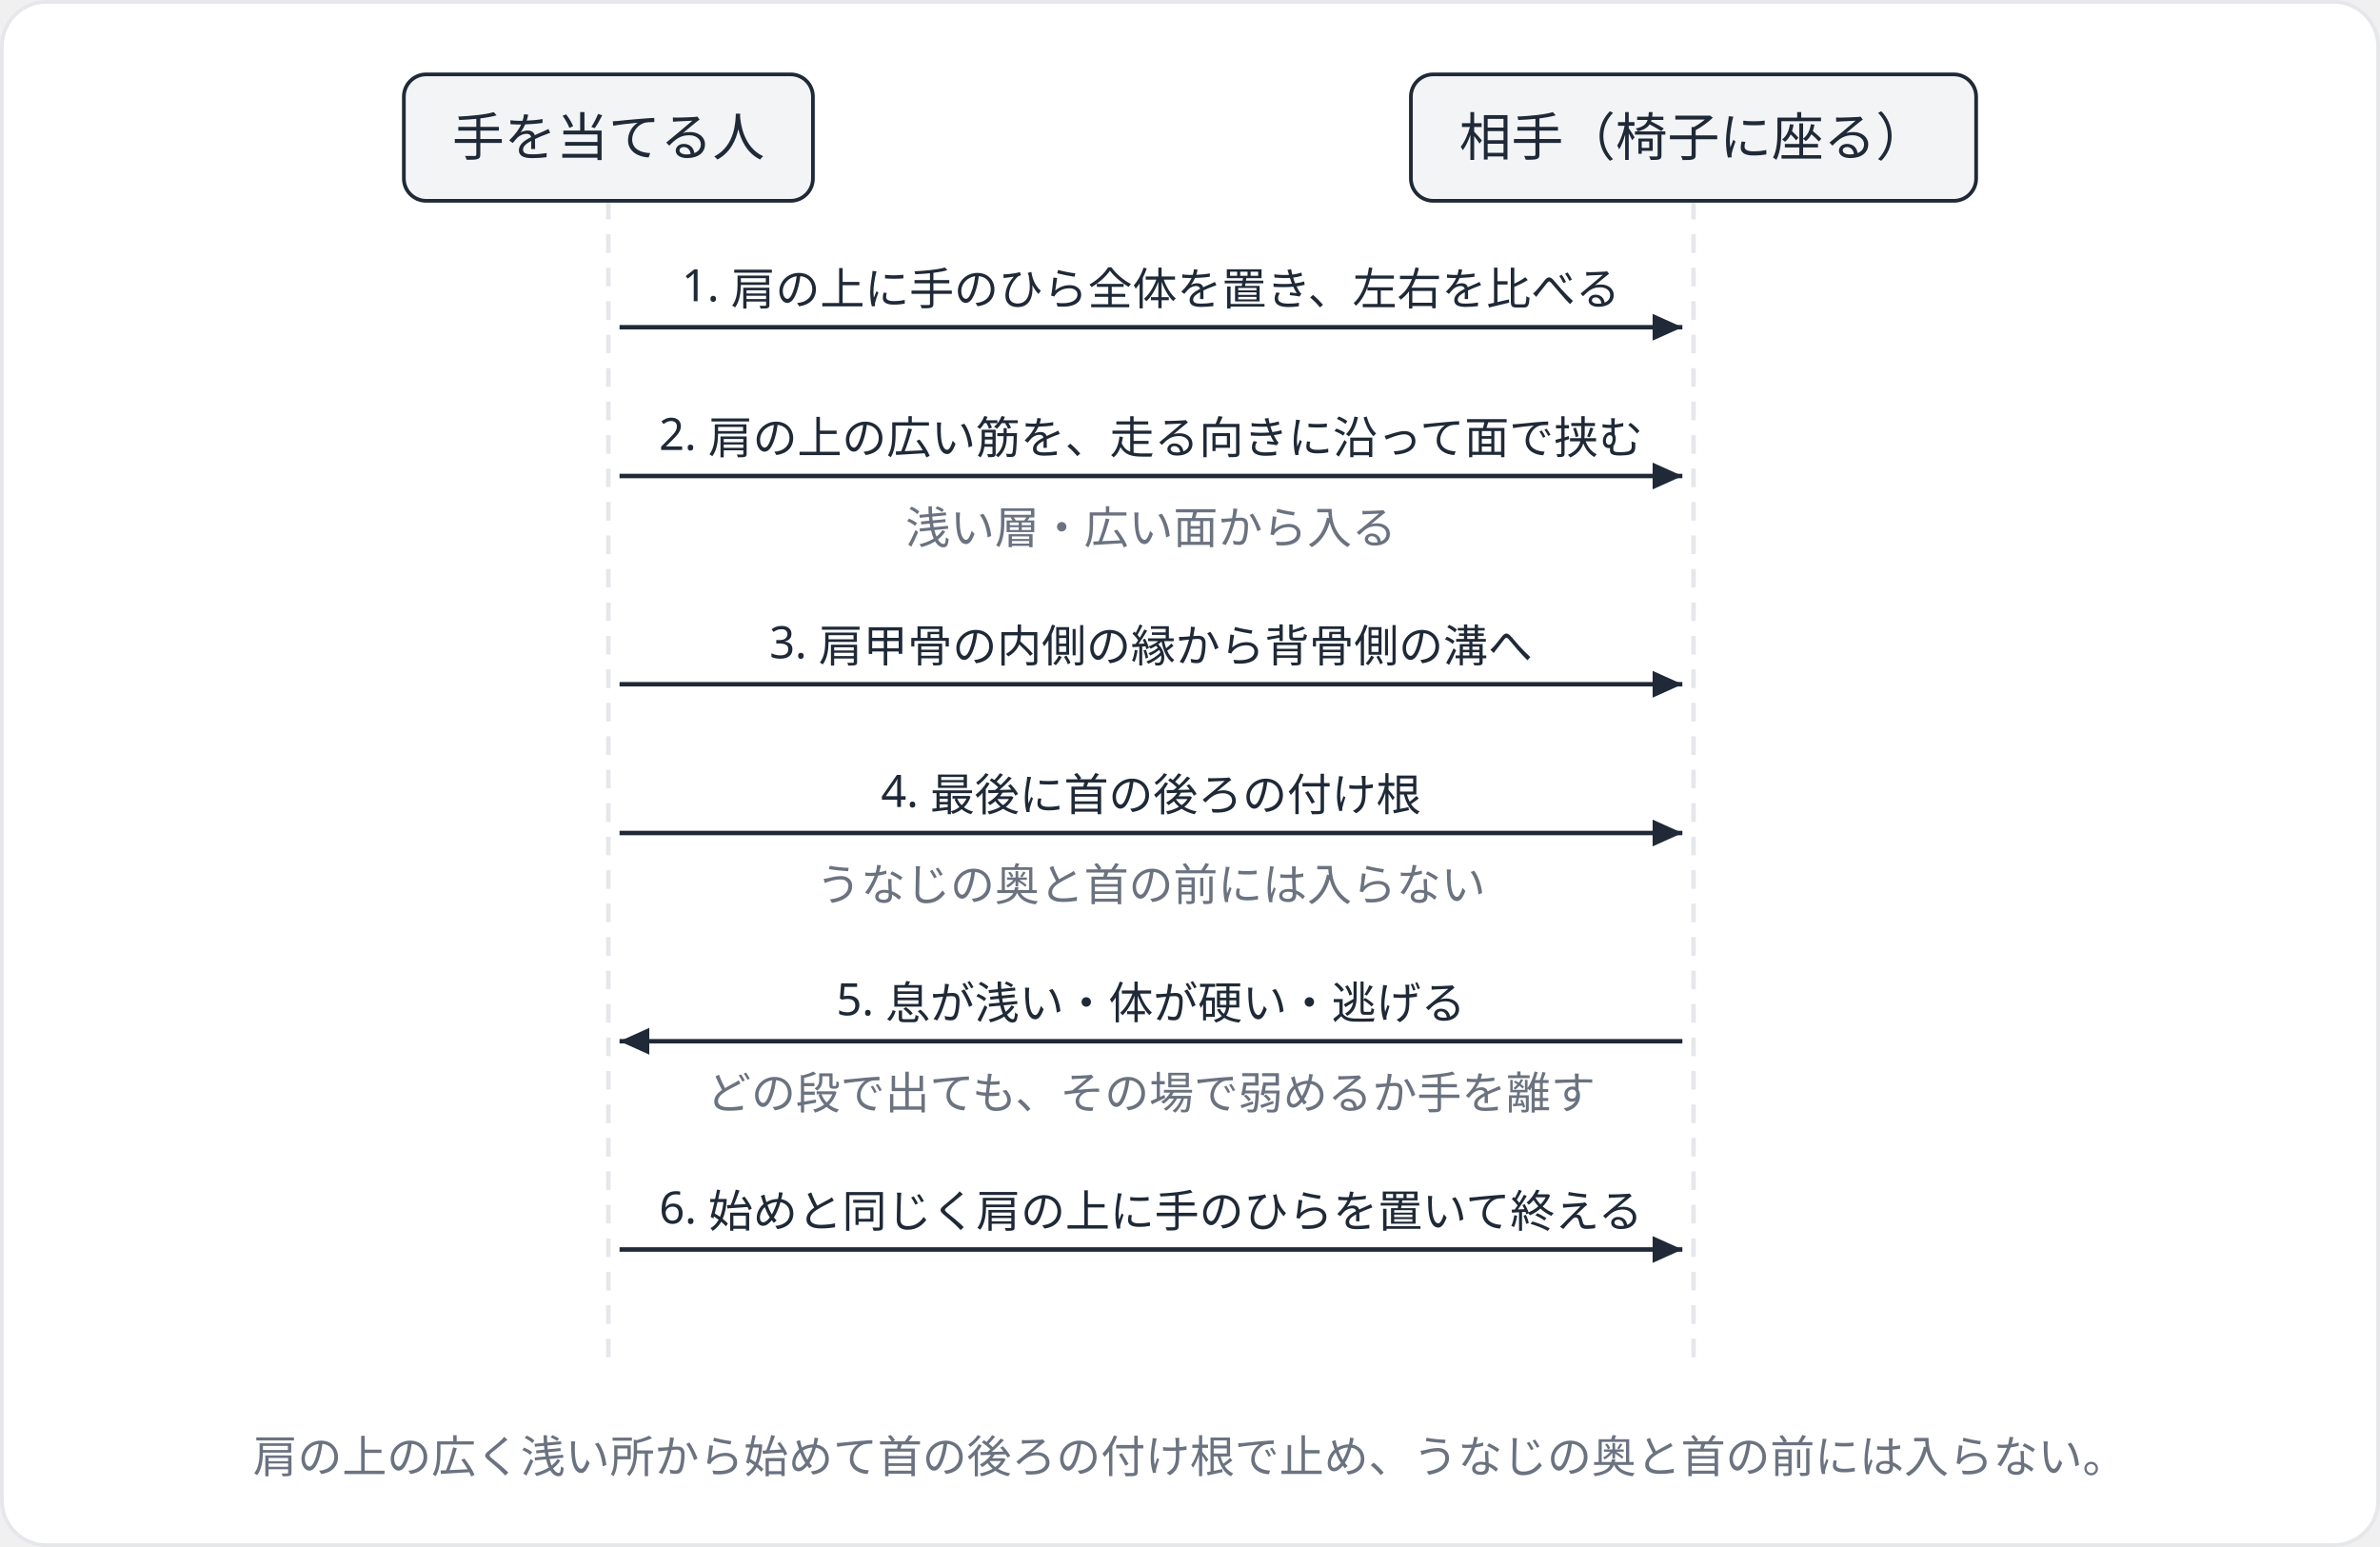
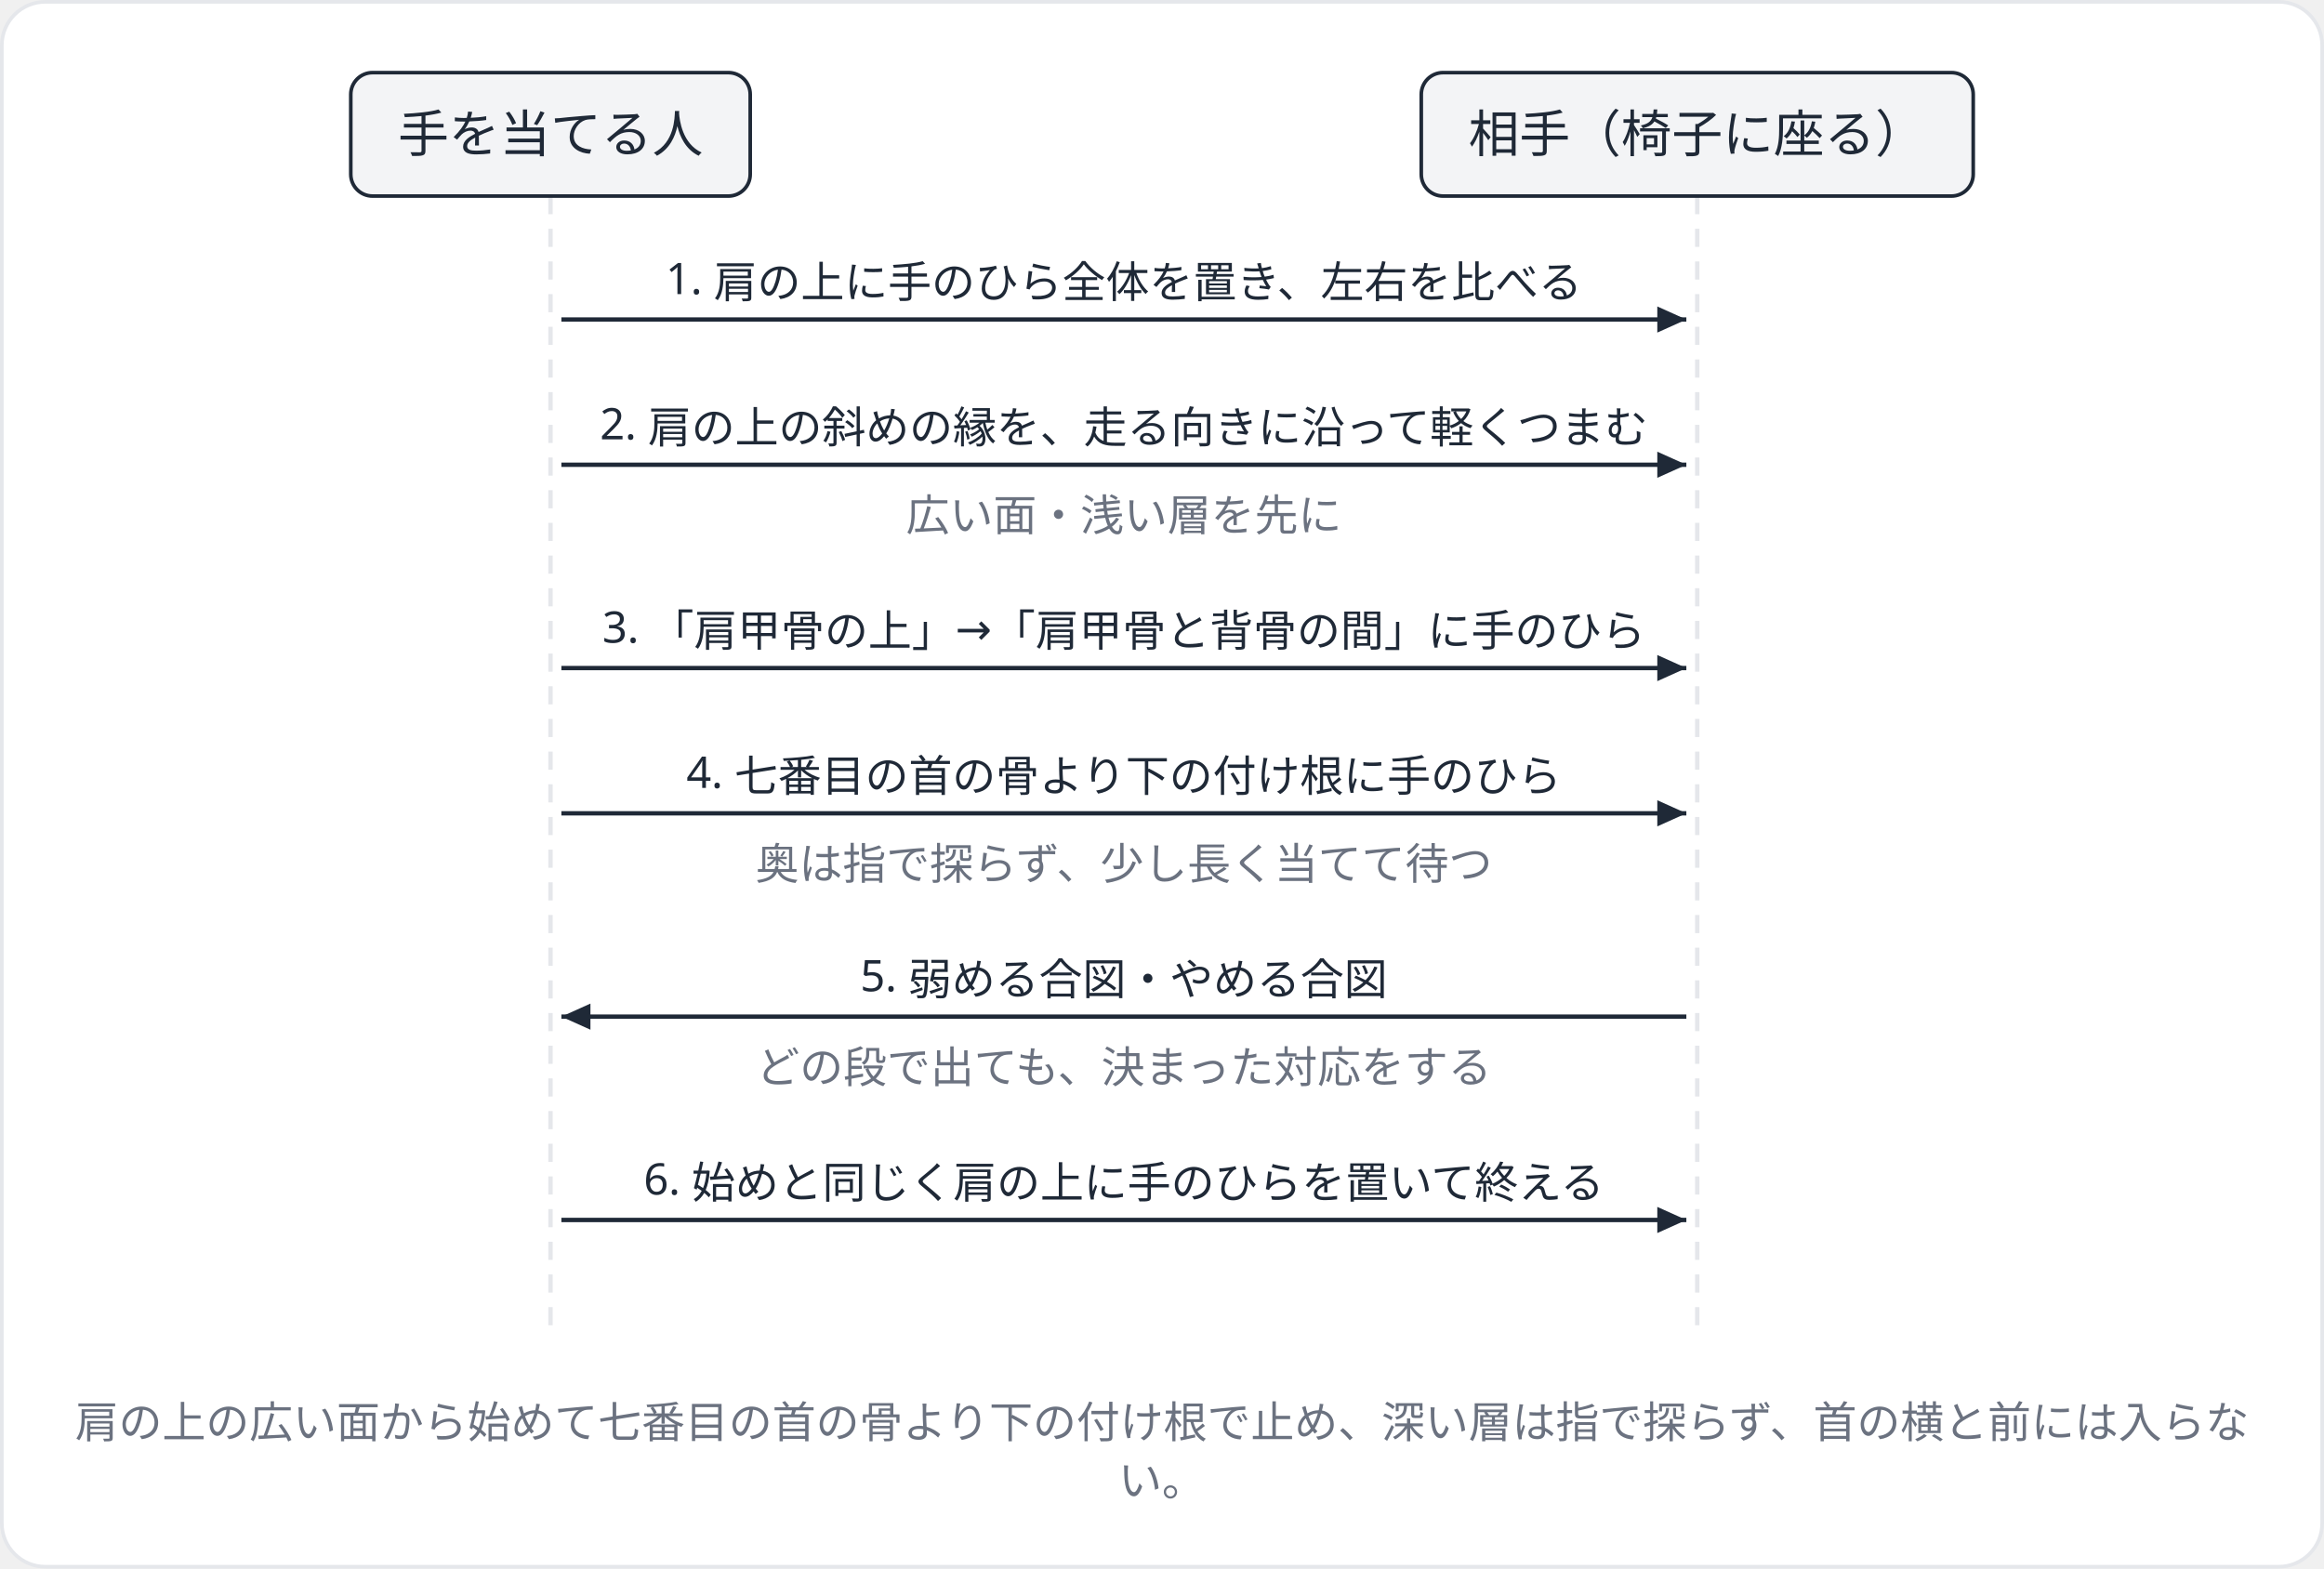
- <svg xmlns="http://www.w3.org/2000/svg" width="640" height="416" viewBox="0 0 640 416" role="img">
-   <rect x="0.5" y="0.5" width="639" height="415" rx="12" fill="#ffffff" stroke="#e5e7eb" stroke-width="1" />
-   <g transform="translate(108.6 20)">
+ <svg xmlns="http://www.w3.org/2000/svg" width="640" height="432" viewBox="0 0 640 432" role="img">
+   <rect x="0.5" y="0.5" width="639" height="431" rx="12" fill="#ffffff" stroke="#e5e7eb" stroke-width="1" />
+   <g transform="translate(96.6 20)">
    <line x1="55" y1="34" x2="55" y2="348" stroke="#e5e7eb" stroke-width="1.2" stroke-dasharray="5 4" />
-     <line x1="346.8" y1="34" x2="346.8" y2="348" stroke="#e5e7eb" stroke-width="1.2" stroke-dasharray="5 4" />
+     <line x1="370.8" y1="34" x2="370.8" y2="348" stroke="#e5e7eb" stroke-width="1.2" stroke-dasharray="5 4" />
    <rect x="0" y="0" width="110" height="34" rx="6" fill="#f3f4f6" stroke="#1f2937" stroke-width="1" />
    <text x="55" y="21.9" font-family="Hiragino Sans, Hiragino Kaku Gothic ProN, Noto Sans JP, Yu Gothic, Meiryo, sans-serif" font-size="14" fill="#1f2937" text-anchor="middle">手を当てる人</text>
-     <rect x="270.8" y="0" width="152" height="34" rx="6" fill="#f3f4f6" stroke="#1f2937" stroke-width="1" />
-     <text x="346.8" y="21.9" font-family="Hiragino Sans, Hiragino Kaku Gothic ProN, Noto Sans JP, Yu Gothic, Meiryo, sans-serif" font-size="14" fill="#1f2937" text-anchor="middle">相手（椅子に座る）</text>
-     <polyline points="58,68 343.8,68" fill="none" stroke="#1f2937" stroke-width="1.2" stroke-linejoin="round" />
-     <polygon points="343.8,68 335.8,71.6 335.8,64.4" fill="#1f2937" />
-     <text x="200.9" y="61" font-family="Hiragino Sans, Hiragino Kaku Gothic ProN, Noto Sans JP, Yu Gothic, Meiryo, sans-serif" font-size="12" fill="#1f2937" text-anchor="middle">1. 肩の上に手のひら全体を置き、左右を比べる</text>
-     <polyline points="58,108 343.8,108" fill="none" stroke="#1f2937" stroke-width="1.2" stroke-linejoin="round" />
-     <polygon points="343.8,108 335.8,111.6 335.8,104.4" fill="#1f2937" />
-     <text x="200.9" y="101" font-family="Hiragino Sans, Hiragino Kaku Gothic ProN, Noto Sans JP, Yu Gothic, Meiryo, sans-serif" font-size="12" fill="#1f2937" text-anchor="middle">2. 肩の上の広い筋を、走る向きに沿って面で挟む</text>
-     <rect x="130.9" y="113" width="140" height="16" rx="3" fill="#ffffff" />
-     <text x="200.9" y="126.2" font-family="Hiragino Sans, Hiragino Kaku Gothic ProN, Noto Sans JP, Yu Gothic, Meiryo, sans-serif" font-size="12" fill="#6b7280" text-anchor="middle">浅い層・広い面から入る</text>
-     <polyline points="58,164 343.8,164" fill="none" stroke="#1f2937" stroke-width="1.2" stroke-linejoin="round" />
-     <polygon points="343.8,164 335.8,167.6 335.8,160.4" fill="#1f2937" />
-     <text x="200.9" y="157" font-family="Hiragino Sans, Hiragino Kaku Gothic ProN, Noto Sans JP, Yu Gothic, Meiryo, sans-serif" font-size="12" fill="#1f2937" text-anchor="middle">3. 肩甲骨の内側の縁から背骨側の溝へ</text>
-     <polyline points="58,204 343.8,204" fill="none" stroke="#1f2937" stroke-width="1.2" stroke-linejoin="round" />
-     <polygon points="343.8,204 335.8,207.6 335.8,200.4" fill="#1f2937" />
-     <text x="200.9" y="197" font-family="Hiragino Sans, Hiragino Kaku Gothic ProN, Noto Sans JP, Yu Gothic, Meiryo, sans-serif" font-size="12" fill="#1f2937" text-anchor="middle">4. 最後に首の後ろの付け根</text>
-     <rect x="106.9" y="209" width="188" height="16" rx="3" fill="#ffffff" />
-     <text x="200.9" y="222.2" font-family="Hiragino Sans, Hiragino Kaku Gothic ProN, Noto Sans JP, Yu Gothic, Meiryo, sans-serif" font-size="12" fill="#6b7280" text-anchor="middle">うなじの奥と首の前には入らない</text>
-     <polyline points="343.8,260 58,260" fill="none" stroke="#1f2937" stroke-width="1.2" stroke-linejoin="round" />
+     <rect x="294.8" y="0" width="152" height="34" rx="6" fill="#f3f4f6" stroke="#1f2937" stroke-width="1" />
+     <text x="370.8" y="21.9" font-family="Hiragino Sans, Hiragino Kaku Gothic ProN, Noto Sans JP, Yu Gothic, Meiryo, sans-serif" font-size="14" fill="#1f2937" text-anchor="middle">相手（椅子に座る）</text>
+     <polyline points="58,68 367.8,68" fill="none" stroke="#1f2937" stroke-width="1.2" stroke-linejoin="round" />
+     <polygon points="367.8,68 359.8,71.6 359.8,64.4" fill="#1f2937" />
+     <text x="212.9" y="61" font-family="Hiragino Sans, Hiragino Kaku Gothic ProN, Noto Sans JP, Yu Gothic, Meiryo, sans-serif" font-size="12" fill="#1f2937" text-anchor="middle">1. 肩の上に手のひら全体を置き、左右を比べる</text>
+     <polyline points="58,108 367.8,108" fill="none" stroke="#1f2937" stroke-width="1.2" stroke-linejoin="round" />
+     <polygon points="367.8,108 359.8,111.6 359.8,104.4" fill="#1f2937" />
+     <text x="212.9" y="101" font-family="Hiragino Sans, Hiragino Kaku Gothic ProN, Noto Sans JP, Yu Gothic, Meiryo, sans-serif" font-size="12" fill="#1f2937" text-anchor="middle">2. 肩の上の斜めの縁を、走る向きに沿って軽くつまむ</text>
+     <rect x="148.9" y="113" width="128" height="16" rx="3" fill="#ffffff" />
+     <text x="212.9" y="126.2" font-family="Hiragino Sans, Hiragino Kaku Gothic ProN, Noto Sans JP, Yu Gothic, Meiryo, sans-serif" font-size="12" fill="#6b7280" text-anchor="middle">広い面・浅い層を先に</text>
+     <polyline points="58,164 367.8,164" fill="none" stroke="#1f2937" stroke-width="1.2" stroke-linejoin="round" />
+     <polygon points="367.8,164 359.8,167.6 359.8,160.4" fill="#1f2937" />
+     <text x="212.9" y="157" font-family="Hiragino Sans, Hiragino Kaku Gothic ProN, Noto Sans JP, Yu Gothic, Meiryo, sans-serif" font-size="12" fill="#1f2937" text-anchor="middle">3. 「肩甲骨の上」→「肩甲骨と背骨の間」に手のひら</text>
+     <polyline points="58,204 367.8,204" fill="none" stroke="#1f2937" stroke-width="1.2" stroke-linejoin="round" />
+     <polygon points="367.8,204 359.8,207.6 359.8,200.4" fill="#1f2937" />
+     <text x="212.9" y="197" font-family="Hiragino Sans, Hiragino Kaku Gothic ProN, Noto Sans JP, Yu Gothic, Meiryo, sans-serif" font-size="12" fill="#1f2937" text-anchor="middle">4. 七番目の首の骨より下の付け根に手のひら</text>
+     <rect x="106.9" y="209" width="212" height="16" rx="3" fill="#ffffff" />
+     <text x="212.9" y="222.2" font-family="Hiragino Sans, Hiragino Kaku Gothic ProN, Noto Sans JP, Yu Gothic, Meiryo, sans-serif" font-size="12" fill="#6b7280" text-anchor="middle">奥は指で探らず、少し長く当てて待つ</text>
+     <polyline points="367.8,260 58,260" fill="none" stroke="#1f2937" stroke-width="1.2" stroke-linejoin="round" />
    <polygon points="58,260 66,256.4 66,263.6" fill="#1f2937" />
-     <text x="200.9" y="253" font-family="Hiragino Sans, Hiragino Kaku Gothic ProN, Noto Sans JP, Yu Gothic, Meiryo, sans-serif" font-size="12" fill="#1f2937" text-anchor="middle">5. 息が浅い・体が硬い・逃げる</text>
-     <rect x="76.9" y="265" width="248" height="16" rx="3" fill="#ffffff" />
-     <text x="200.9" y="278.2" font-family="Hiragino Sans, Hiragino Kaku Gothic ProN, Noto Sans JP, Yu Gothic, Meiryo, sans-serif" font-size="12" fill="#6b7280" text-anchor="middle">どの段で出ても、その場で弱めるか手を離す</text>
-     <polyline points="58,316 343.8,316" fill="none" stroke="#1f2937" stroke-width="1.2" stroke-linejoin="round" />
-     <polygon points="343.8,316 335.8,319.6 335.8,312.4" fill="#1f2937" />
-     <text x="200.9" y="309" font-family="Hiragino Sans, Hiragino Kaku Gothic ProN, Noto Sans JP, Yu Gothic, Meiryo, sans-serif" font-size="12" fill="#1f2937" text-anchor="middle">6. 始めと同じく肩の上に手のひらを置いて終える</text>
+     <text x="212.9" y="253" font-family="Hiragino Sans, Hiragino Kaku Gothic ProN, Noto Sans JP, Yu Gothic, Meiryo, sans-serif" font-size="12" fill="#1f2937" text-anchor="middle">5. 弱める合図・やめる合図</text>
+     <rect x="106.9" y="265" width="212" height="16" rx="3" fill="#ffffff" />
+     <text x="212.9" y="278.2" font-family="Hiragino Sans, Hiragino Kaku Gothic ProN, Noto Sans JP, Yu Gothic, Meiryo, sans-serif" font-size="12" fill="#6b7280" text-anchor="middle">どの段で出ても、決まった対応をする</text>
+     <polyline points="58,316 367.8,316" fill="none" stroke="#1f2937" stroke-width="1.2" stroke-linejoin="round" />
+     <polygon points="367.8,316 359.8,319.6 359.8,312.4" fill="#1f2937" />
+     <text x="212.9" y="309" font-family="Hiragino Sans, Hiragino Kaku Gothic ProN, Noto Sans JP, Yu Gothic, Meiryo, sans-serif" font-size="12" fill="#1f2937" text-anchor="middle">6. 始めと同じく肩の上に手のひらを置いて終える</text>
  </g>
-   <text x="320" y="396" font-family="Hiragino Sans, Hiragino Kaku Gothic ProN, Noto Sans JP, Yu Gothic, Meiryo, sans-serif" font-size="12" fill="#6b7280" text-anchor="middle">肩の上の広く浅い所から始めて首の後ろの付け根で止め、うなじの奥と首の前には入らない。</text>
+   <text x="320" y="396" font-family="Hiragino Sans, Hiragino Kaku Gothic ProN, Noto Sans JP, Yu Gothic, Meiryo, sans-serif" font-size="12" fill="#6b7280" text-anchor="middle">肩の上の広い面から始めて七番目の首の骨より下の付け根で止め、深い層は指で探らず、首の横と前には入らな</text>
+   <text x="320" y="412" font-family="Hiragino Sans, Hiragino Kaku Gothic ProN, Noto Sans JP, Yu Gothic, Meiryo, sans-serif" font-size="12" fill="#6b7280" text-anchor="middle">い。</text>
</svg>
